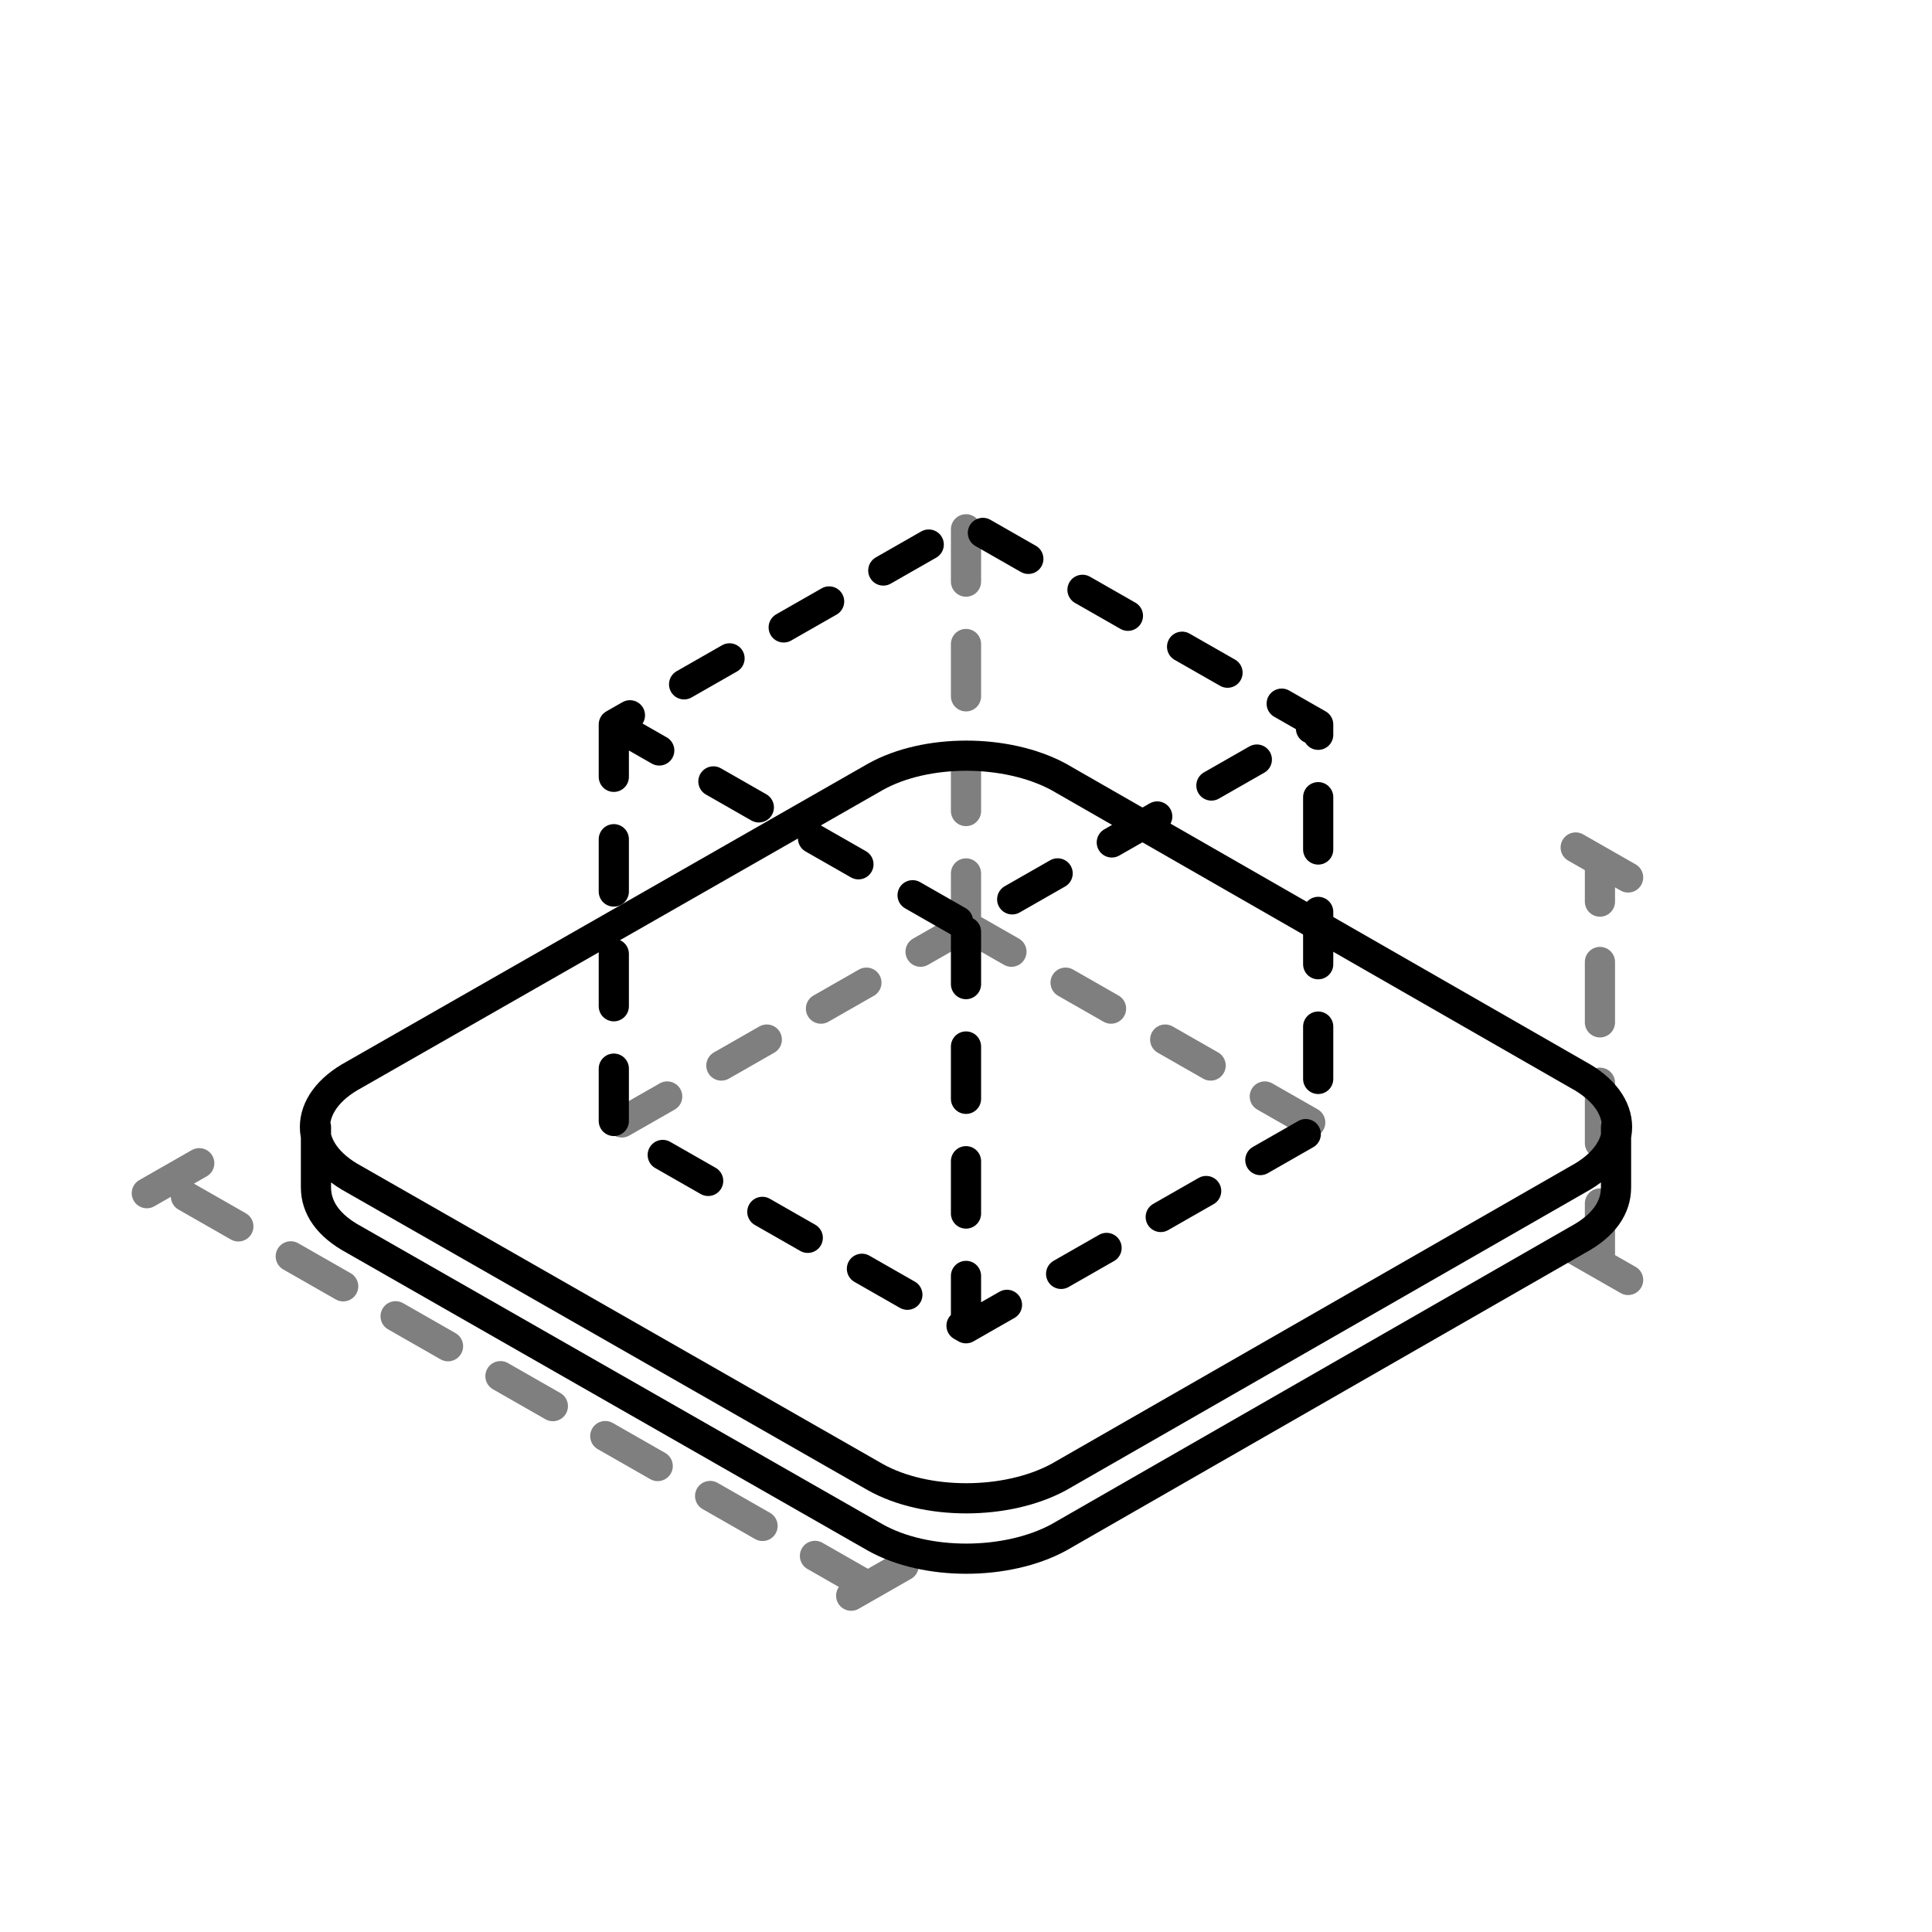
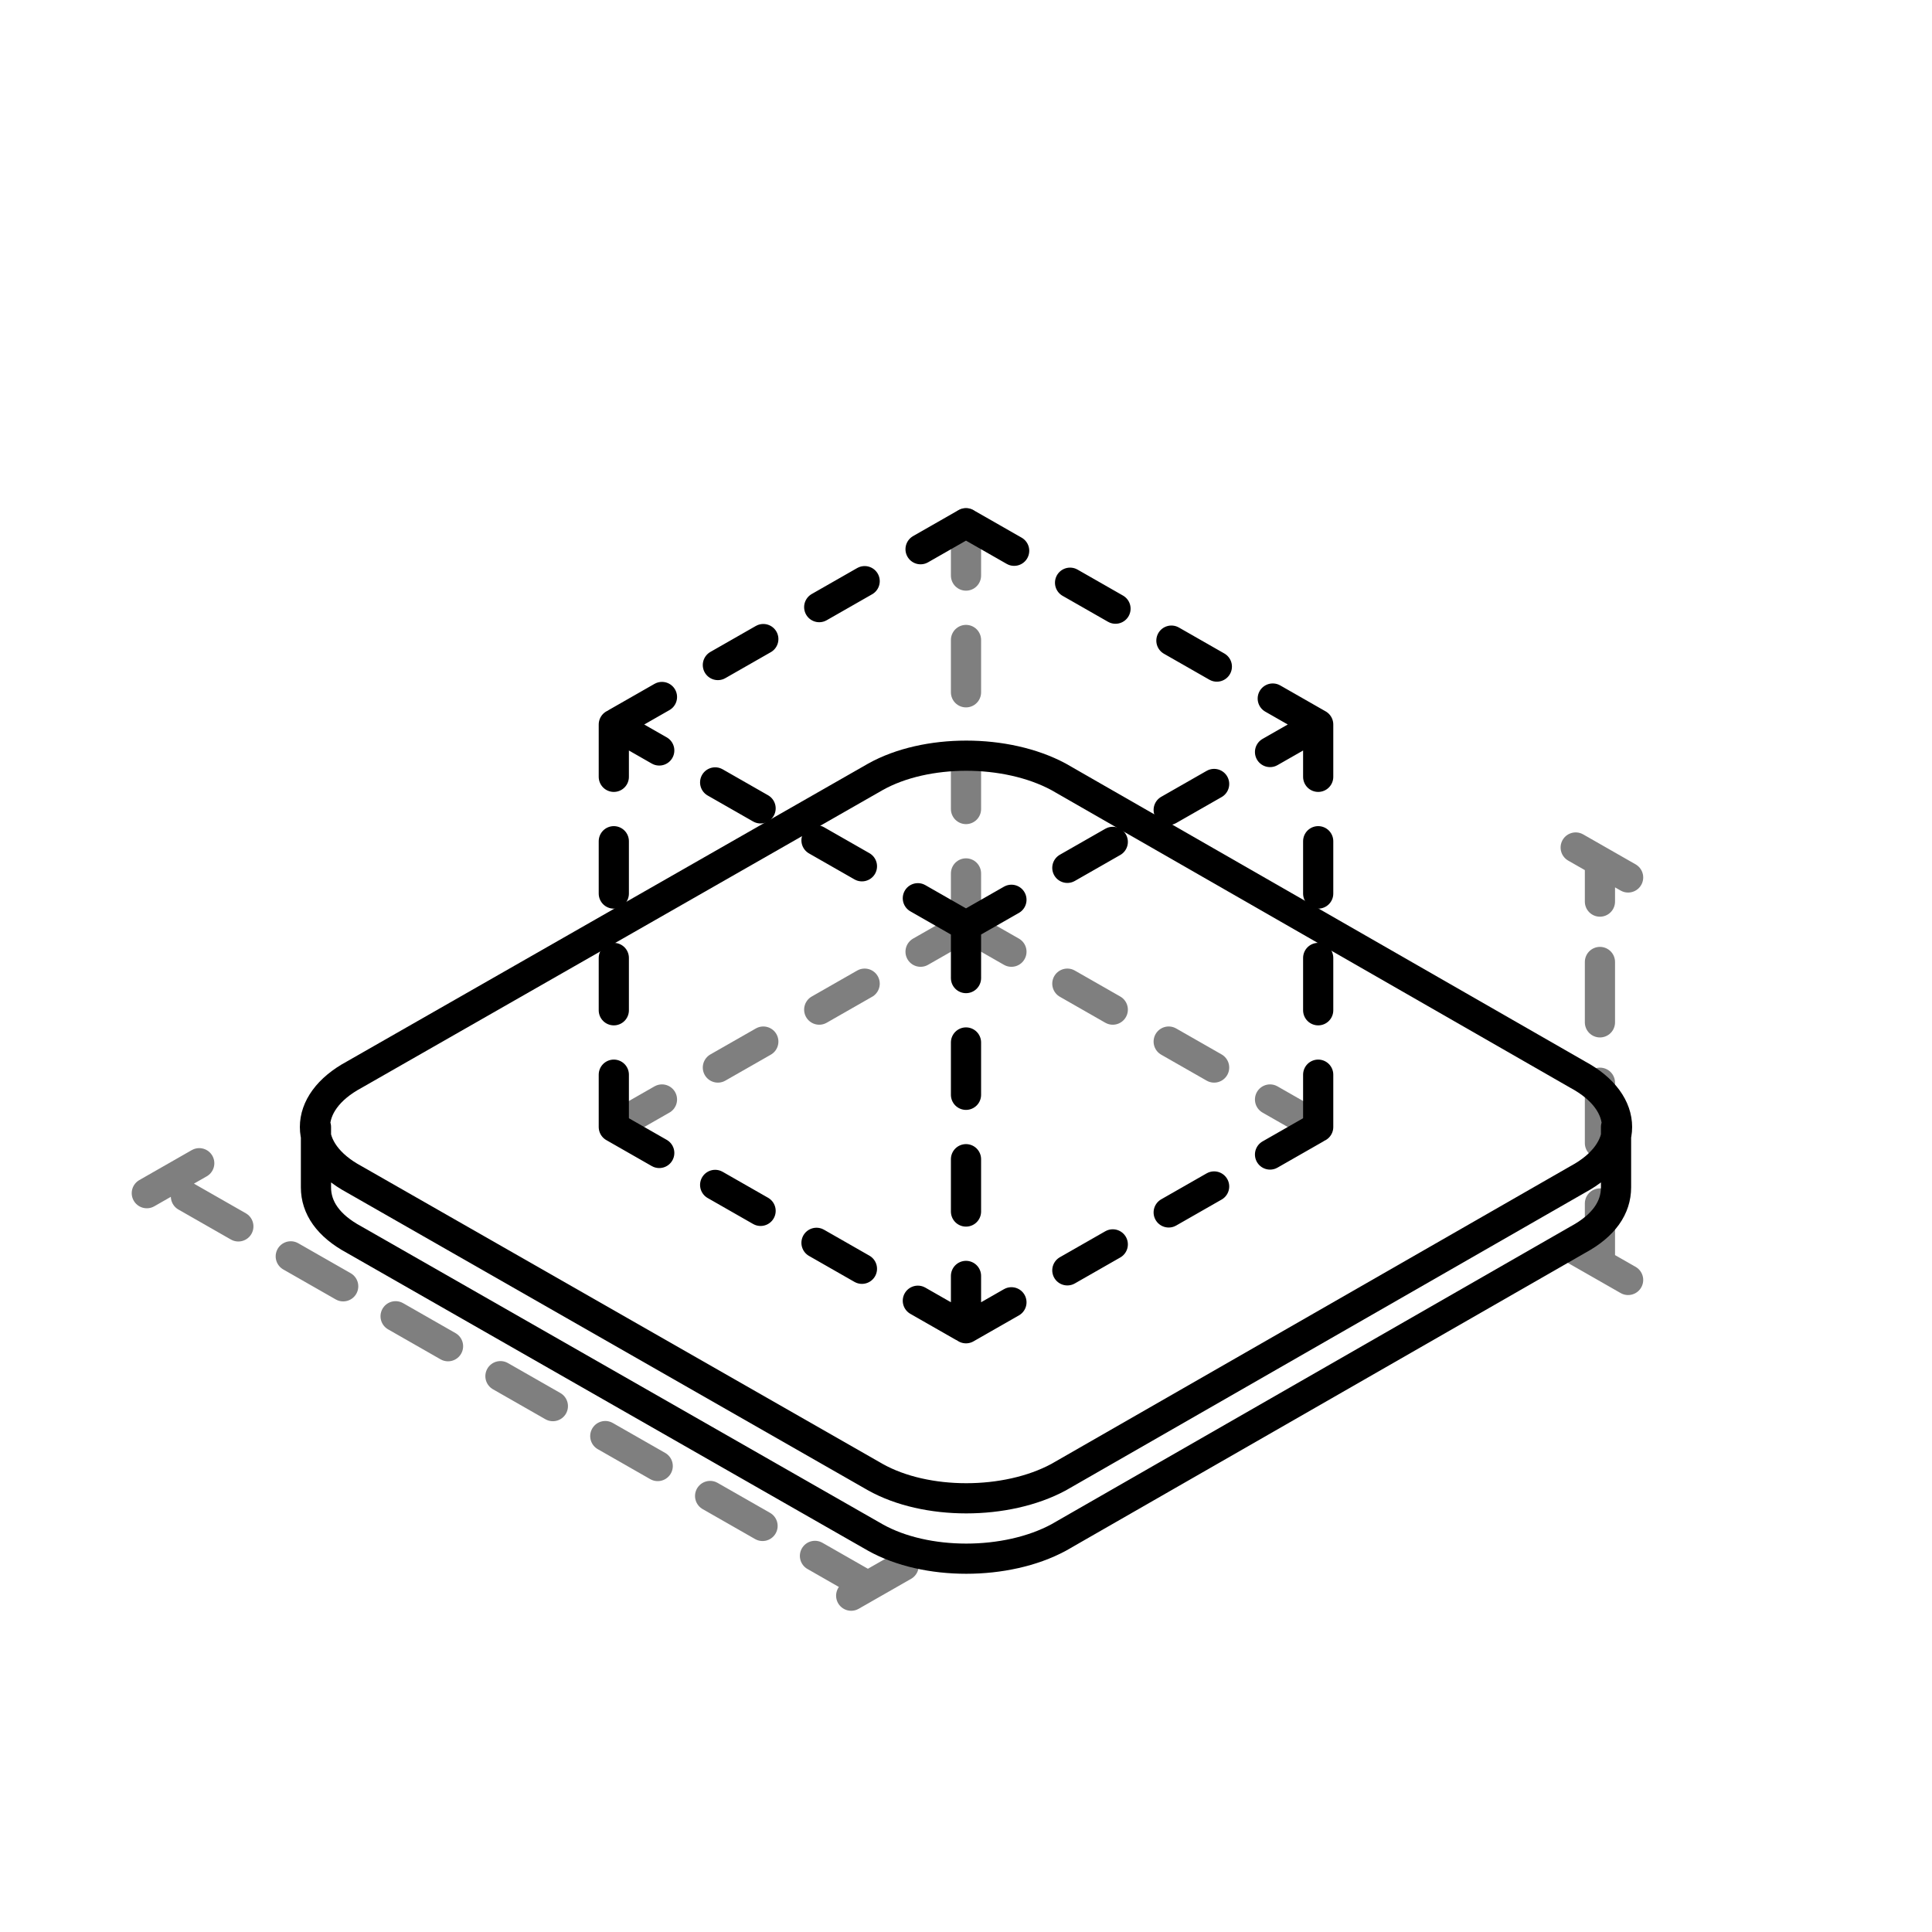
- <svg xmlns="http://www.w3.org/2000/svg" fill="none" stroke="currentColor" stroke-linecap="round" stroke-linejoin="round" stroke-width="1.5" viewBox="0 0 96 96">
+ <svg xmlns="http://www.w3.org/2000/svg" viewBox="0 0 96 96" fill="none" stroke="currentColor" stroke-width="1.5" stroke-linecap="round" stroke-linejoin="round">
  <path d="M43.5 73.4 17.6 58.6c-2.6-1.4-2.6-3.8 0-5.2l25.9-14.8c2.5-1.4 6.5-1.4 9.1 0l25.8 14.8c2.6 1.4 2.6 3.8 0 5.2L52.6 73.4c-2.6 1.4-6.6 1.4-9.1 0M15.7 56v3c0 1 .6 1.9 1.9 2.6l25.9 14.8c2.5 1.4 6.5 1.4 9.1 0l25.8-14.8c1.3-.7 1.9-1.6 1.9-2.6v-3" />
-   <path stroke-dasharray="2.6 3.1" d="M30.5 36v20L48 66l17.5-10V36L48 26zL48 46l17.5-10M48 66V46" />
-   <path stroke-dasharray="2.6 3.1" d="M48 46V26m0 20 17.5 10M48 46 30.5 56" opacity=".5" />
-   <path stroke-dasharray="3 3" d="m43.1 78.8-35-20m36.8 19-3.5 2m-31.5-22-3.5 2m73.1 3v-20m1.4 20.8L78.1 62m2.8-18.4L78.1 42" opacity=".5" />
+   <path class="bp-dim" d="M30.5 36v20m0 0L48 66m0 0 17.5-10m0 0V36m0 0L48 26m0 0L30.5 36m0 0L48 46m0 0 17.5-10M48 66V46" stroke-dasharray="2.6 3.2" />
+   <path d="M48 46V26m0 20 17.5 10M48 46 30.5 56" stroke-dasharray="2.6 3.2" opacity=".5" />
+   <path d="m43.1 78.8-35-20m36.8 19-3.5 2m-31.5-22-3.5 2m73.1 3v-20m1.4 20.8L78.1 62m2.8-18.4L78.1 42" stroke-dasharray="3 3" opacity=".5" />
</svg>
